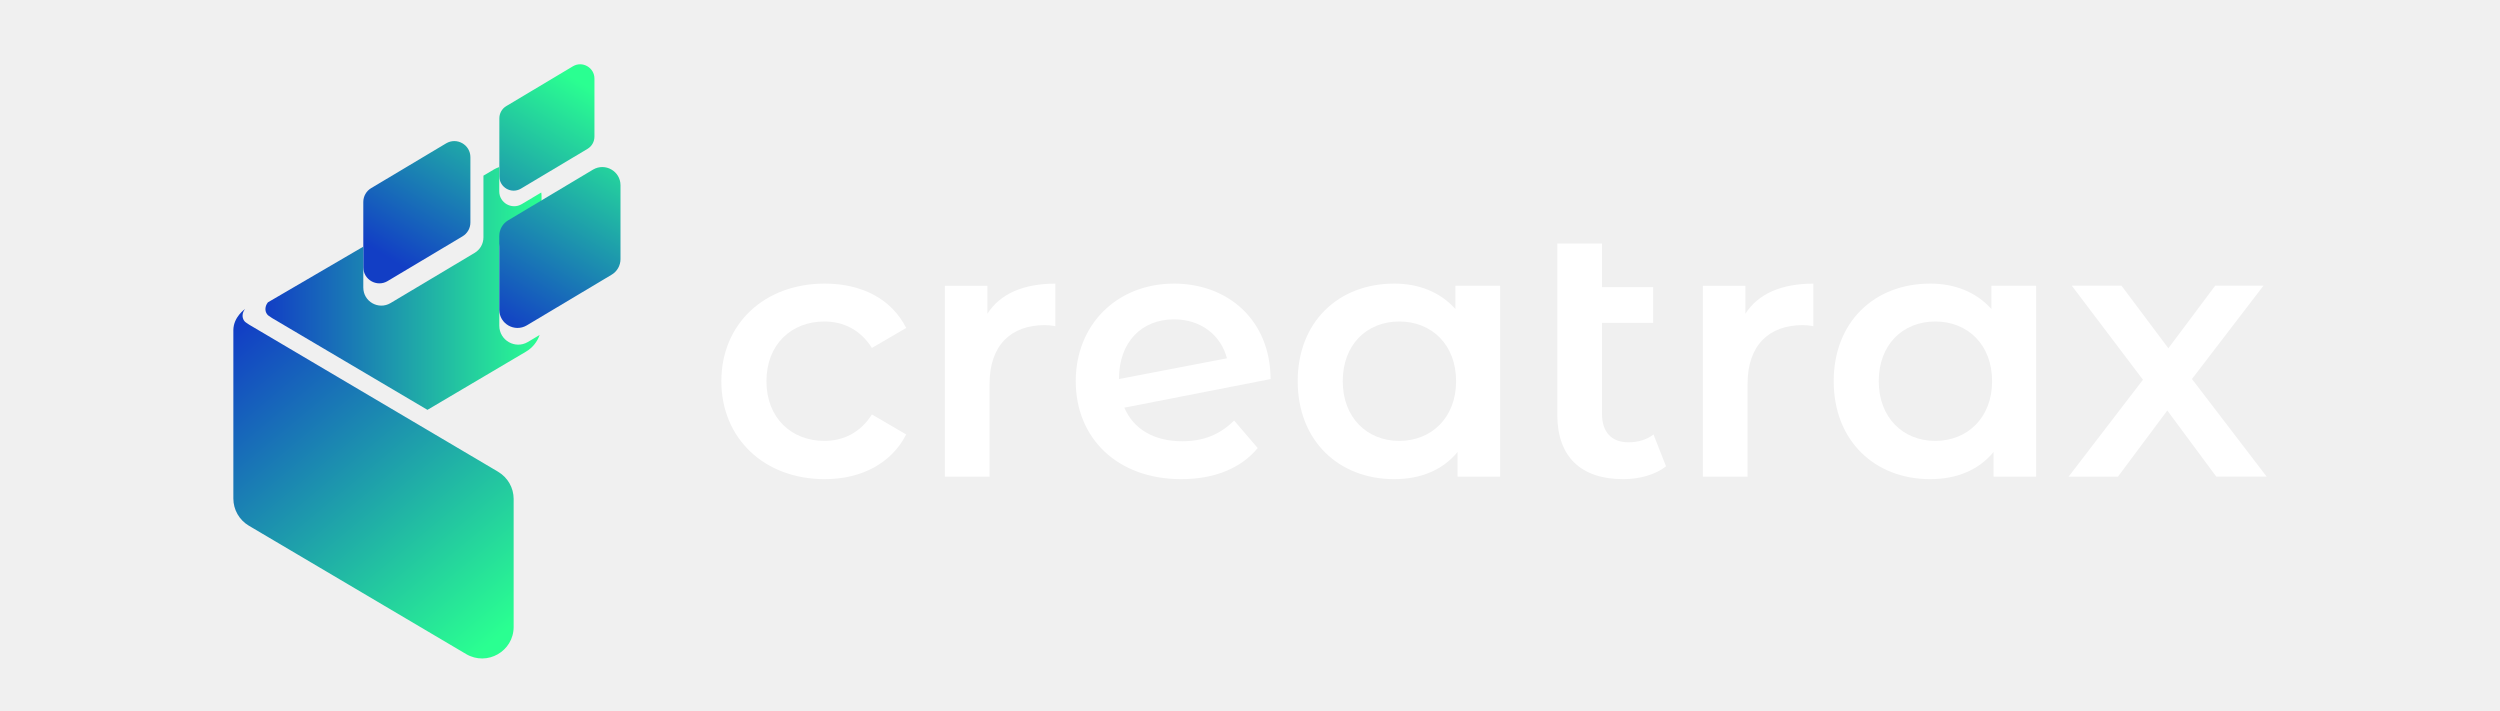
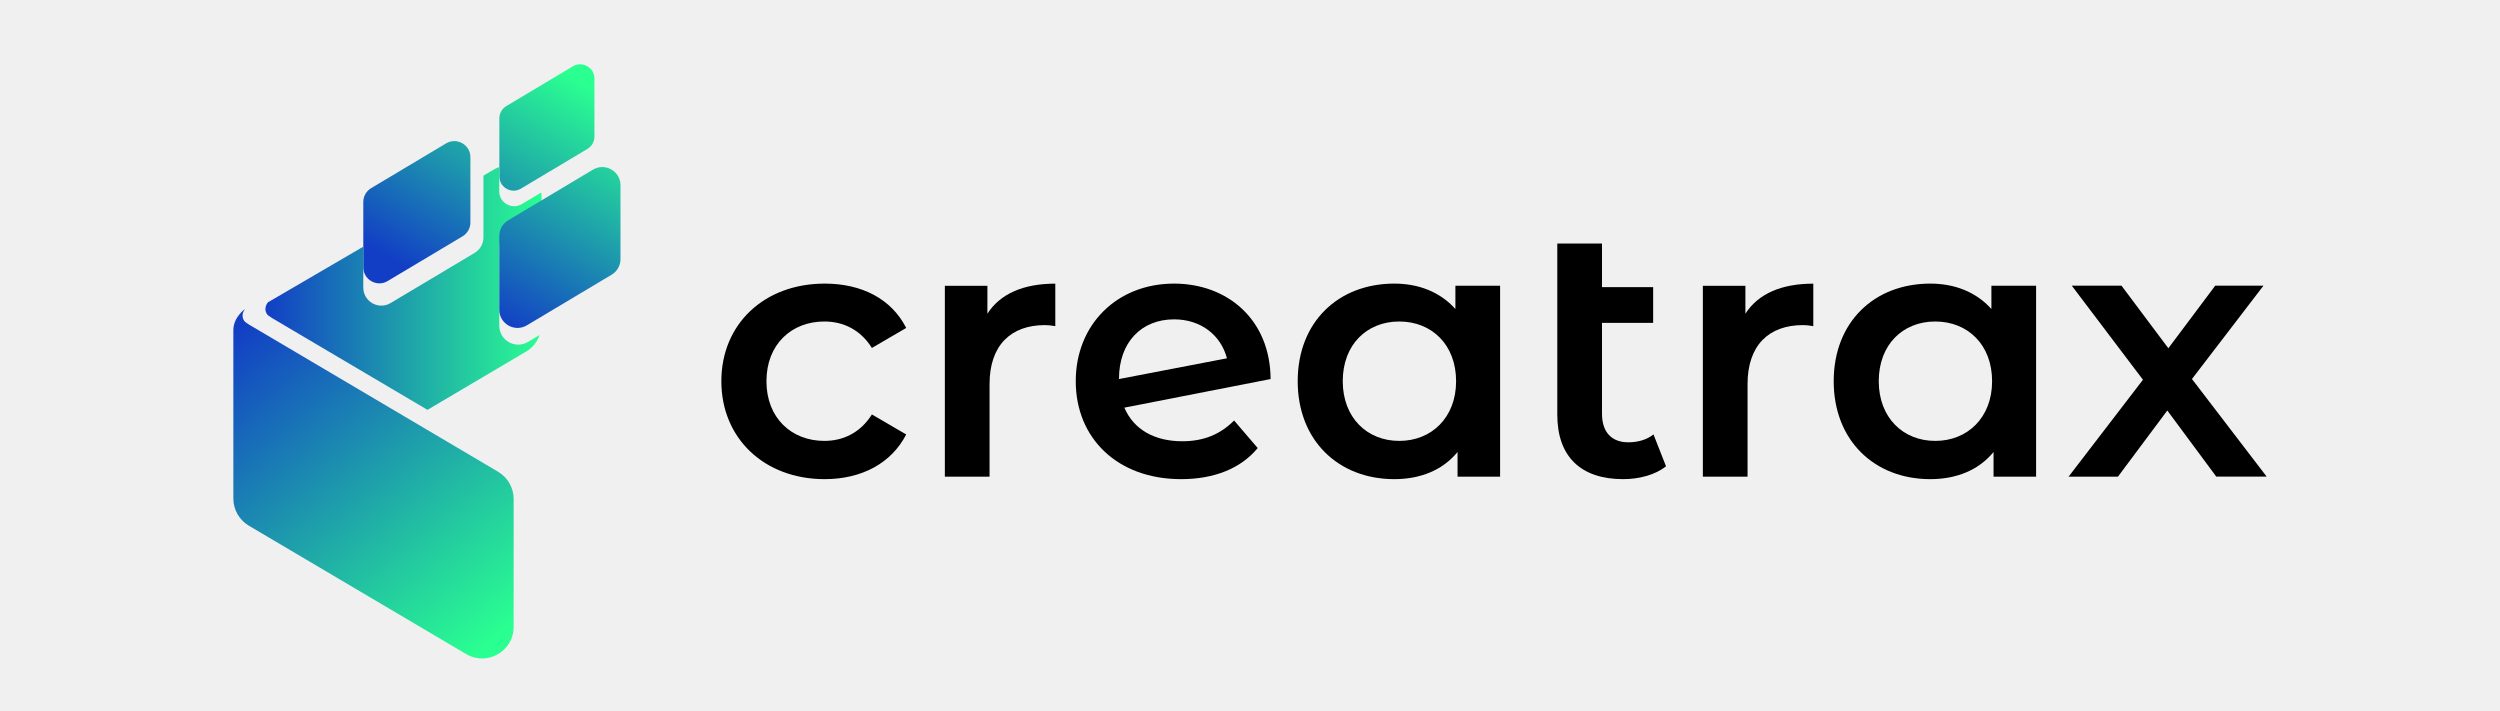
<svg xmlns="http://www.w3.org/2000/svg" xmlns:xlink="http://www.w3.org/1999/xlink" id="BACKGROUND" version="1.1" viewBox="0 0 500 142.07">
  <defs>
    <style>
      .st0 {
        fill: url(#linear-gradient2);
      }

      .st1 {
-         fill: #fff;
+         fill: black;
      }

      .st2 {
        fill: url(#linear-gradient1);
      }

      .st3 {
        fill: url(#linear-gradient4);
      }

      .st4 {
        fill: url(#linear-gradient3);
      }

      .st5 {
        fill: url(#linear-gradient);
      }
    </style>
    <linearGradient id="linear-gradient" x1="77.76" y1="51.64" x2="103.81" y2="8.95" gradientUnits="userSpaceOnUse">
      <stop offset="0" stop-color="#123ec5" />
      <stop offset="1" stop-color="#2aff91" />
    </linearGradient>
    <linearGradient id="linear-gradient1" x1="89.18" y1="58.61" x2="115.23" y2="15.92" xlink:href="#linear-gradient" />
    <linearGradient id="linear-gradient2" x1="46.67" y1="66.02" x2="98.41" y2="128.29" xlink:href="#linear-gradient" />
    <linearGradient id="linear-gradient3" x1="53.08" y1="57.69" x2="108.31" y2="57.69" xlink:href="#linear-gradient" />
    <linearGradient id="linear-gradient4" x1="101.74" y1="66.28" x2="127.79" y2="23.59" xlink:href="#linear-gradient" />
  </defs>
  <g>
    <path class="st1" d="M144.27,76.24c0-11.44,8.58-19.52,20.67-19.52,7.44,0,13.37,3.08,16.3,8.87l-6.86,4c-2.29-3.65-5.72-5.29-9.51-5.29-6.58,0-11.58,4.58-11.58,11.94s5.01,11.94,11.58,11.94c3.79,0,7.22-1.65,9.51-5.29l6.86,4c-2.93,5.72-8.87,8.94-16.3,8.94-12.08,0-20.67-8.15-20.67-19.59Z" />
    <path class="st1" d="M211.06,56.72v8.51c-.79-.14-1.43-.21-2.07-.21-6.79,0-11.08,4-11.08,11.8v18.52h-8.94v-38.18h8.51v5.58c2.57-4,7.22-6.01,13.59-6.01Z" />
    <path class="st1" d="M246.82,84.1l4.72,5.51c-3.36,4.08-8.72,6.22-15.3,6.22-12.8,0-21.09-8.22-21.09-19.59s8.29-19.52,19.66-19.52c10.65,0,19.24,7.15,19.31,19.09l-29.25,5.72c1.86,4.36,6.01,6.72,11.58,6.72,4.29,0,7.58-1.36,10.37-4.15ZM223.79,75.74v.07l21.6-4.15c-1.22-4.65-5.22-7.79-10.58-7.79-6.51,0-11.01,4.58-11.01,11.87Z" />
    <path class="st1" d="M300.02,57.15v38.18h-8.51v-4.93c-3,3.65-7.44,5.43-12.66,5.43-11.15,0-19.31-7.72-19.31-19.59s8.15-19.52,19.31-19.52c4.86,0,9.15,1.65,12.23,5.08v-4.65h8.94ZM291.22,76.24c0-7.29-4.86-11.94-11.37-11.94s-11.3,4.65-11.3,11.94,4.86,11.94,11.3,11.94,11.37-4.65,11.37-11.94Z" />
    <path class="st1" d="M333.2,93.26c-2.15,1.72-5.36,2.57-8.58,2.57-8.37,0-13.16-4.43-13.16-12.87v-34.25h8.94v8.72h10.23v7.15h-10.23v18.16c0,3.72,1.93,5.72,5.29,5.72,1.86,0,3.65-.5,5.01-1.57l2.5,6.36Z" />
    <path class="st1" d="M362.66,56.72v8.51c-.79-.14-1.43-.21-2.07-.21-6.79,0-11.08,4-11.08,11.8v18.52h-8.94v-38.18h8.51v5.58c2.57-4,7.22-6.01,13.59-6.01Z" />
    <path class="st1" d="M407.22,57.15v38.18h-8.51v-4.93c-3,3.65-7.44,5.43-12.66,5.43-11.15,0-19.31-7.72-19.31-19.59s8.15-19.52,19.31-19.52c4.86,0,9.15,1.65,12.23,5.08v-4.65h8.94ZM398.42,76.24c0-7.29-4.86-11.94-11.37-11.94s-11.3,4.65-11.3,11.94,4.86,11.94,11.3,11.94,11.37-4.65,11.37-11.94Z" />
    <path class="st1" d="M443.26,95.33l-9.8-13.23-9.87,13.23h-9.87l14.87-19.38-14.23-18.81h9.94l9.37,12.51,9.37-12.51h9.65l-14.3,18.66,14.94,19.52h-10.08Z" />
  </g>
  <g>
    <path class="st5" d="M92.5,47.27l-14.99,8.95c-2.14,1.27-4.85-.28-4.85-2.77v-13.06c0-1.14.6-2.19,1.58-2.77l14.99-8.95c2.14-1.27,4.85.28,4.85,2.77v13.06c0,1.14-.6,2.19-1.58,2.77Z" />
    <path class="st2" d="M117.49,29.78l-13.31,7.95c-1.9,1.13-4.31-.25-4.31-2.46v-11.6c0-1.01.53-1.95,1.4-2.46l13.31-7.95c1.9-1.13,4.31.25,4.31,2.46v11.6c0,1.01-.53,1.95-1.4,2.46Z" />
    <path class="st0" d="M99.62,94.35l-49.78-29.41h0l-.68-.46c-.14-.1-.27-.23-.37-.39-.43-.66-.33-1.53.13-2.16l.09-.13s-2.32,1.58-2.34,4.22v33.69c0,2.23,1.18,4.29,3.1,5.43l43.45,25.67c4.2,2.48,9.51-.55,9.51-5.43v-25.59c0-2.23-1.18-4.29-3.1-5.43Z" />
    <path class="st4" d="M101.72,46.52l6.59-3.93v-3.27c0-.28-.02-.55-.06-.82l-3.91,2.33c-1.98,1.17-4.49-.26-4.49-2.56v-4.87c-.36.13-.71.29-1.06.49l-2.1,1.24v12.34c0,1.28-.67,2.46-1.77,3.11l-16.82,10.04c-2.41,1.42-5.44-.31-5.44-3.11v-8.18l-19.08,11.14-.09.13c-.46.64-.56,1.51-.13,2.16.1.16.23.3.37.39l.68.46,31.08,18.36,19.72-11.65c1.29-.76,2.24-1.95,2.72-3.33l-2.36,1.41c-2.52,1.49-5.71-.33-5.71-3.26v-15.38c0-1.34.71-2.58,1.86-3.26Z" />
    <path class="st3" d="M122.31,54.95l-16.96,10.13c-2.43,1.43-5.49-.32-5.49-3.13v-14.77c0-1.29.68-2.48,1.79-3.13l16.96-10.13c2.43-1.43,5.49.32,5.49,3.13v14.77c0,1.29-.68,2.48-1.79,3.13Z" />
  </g>
</svg>
